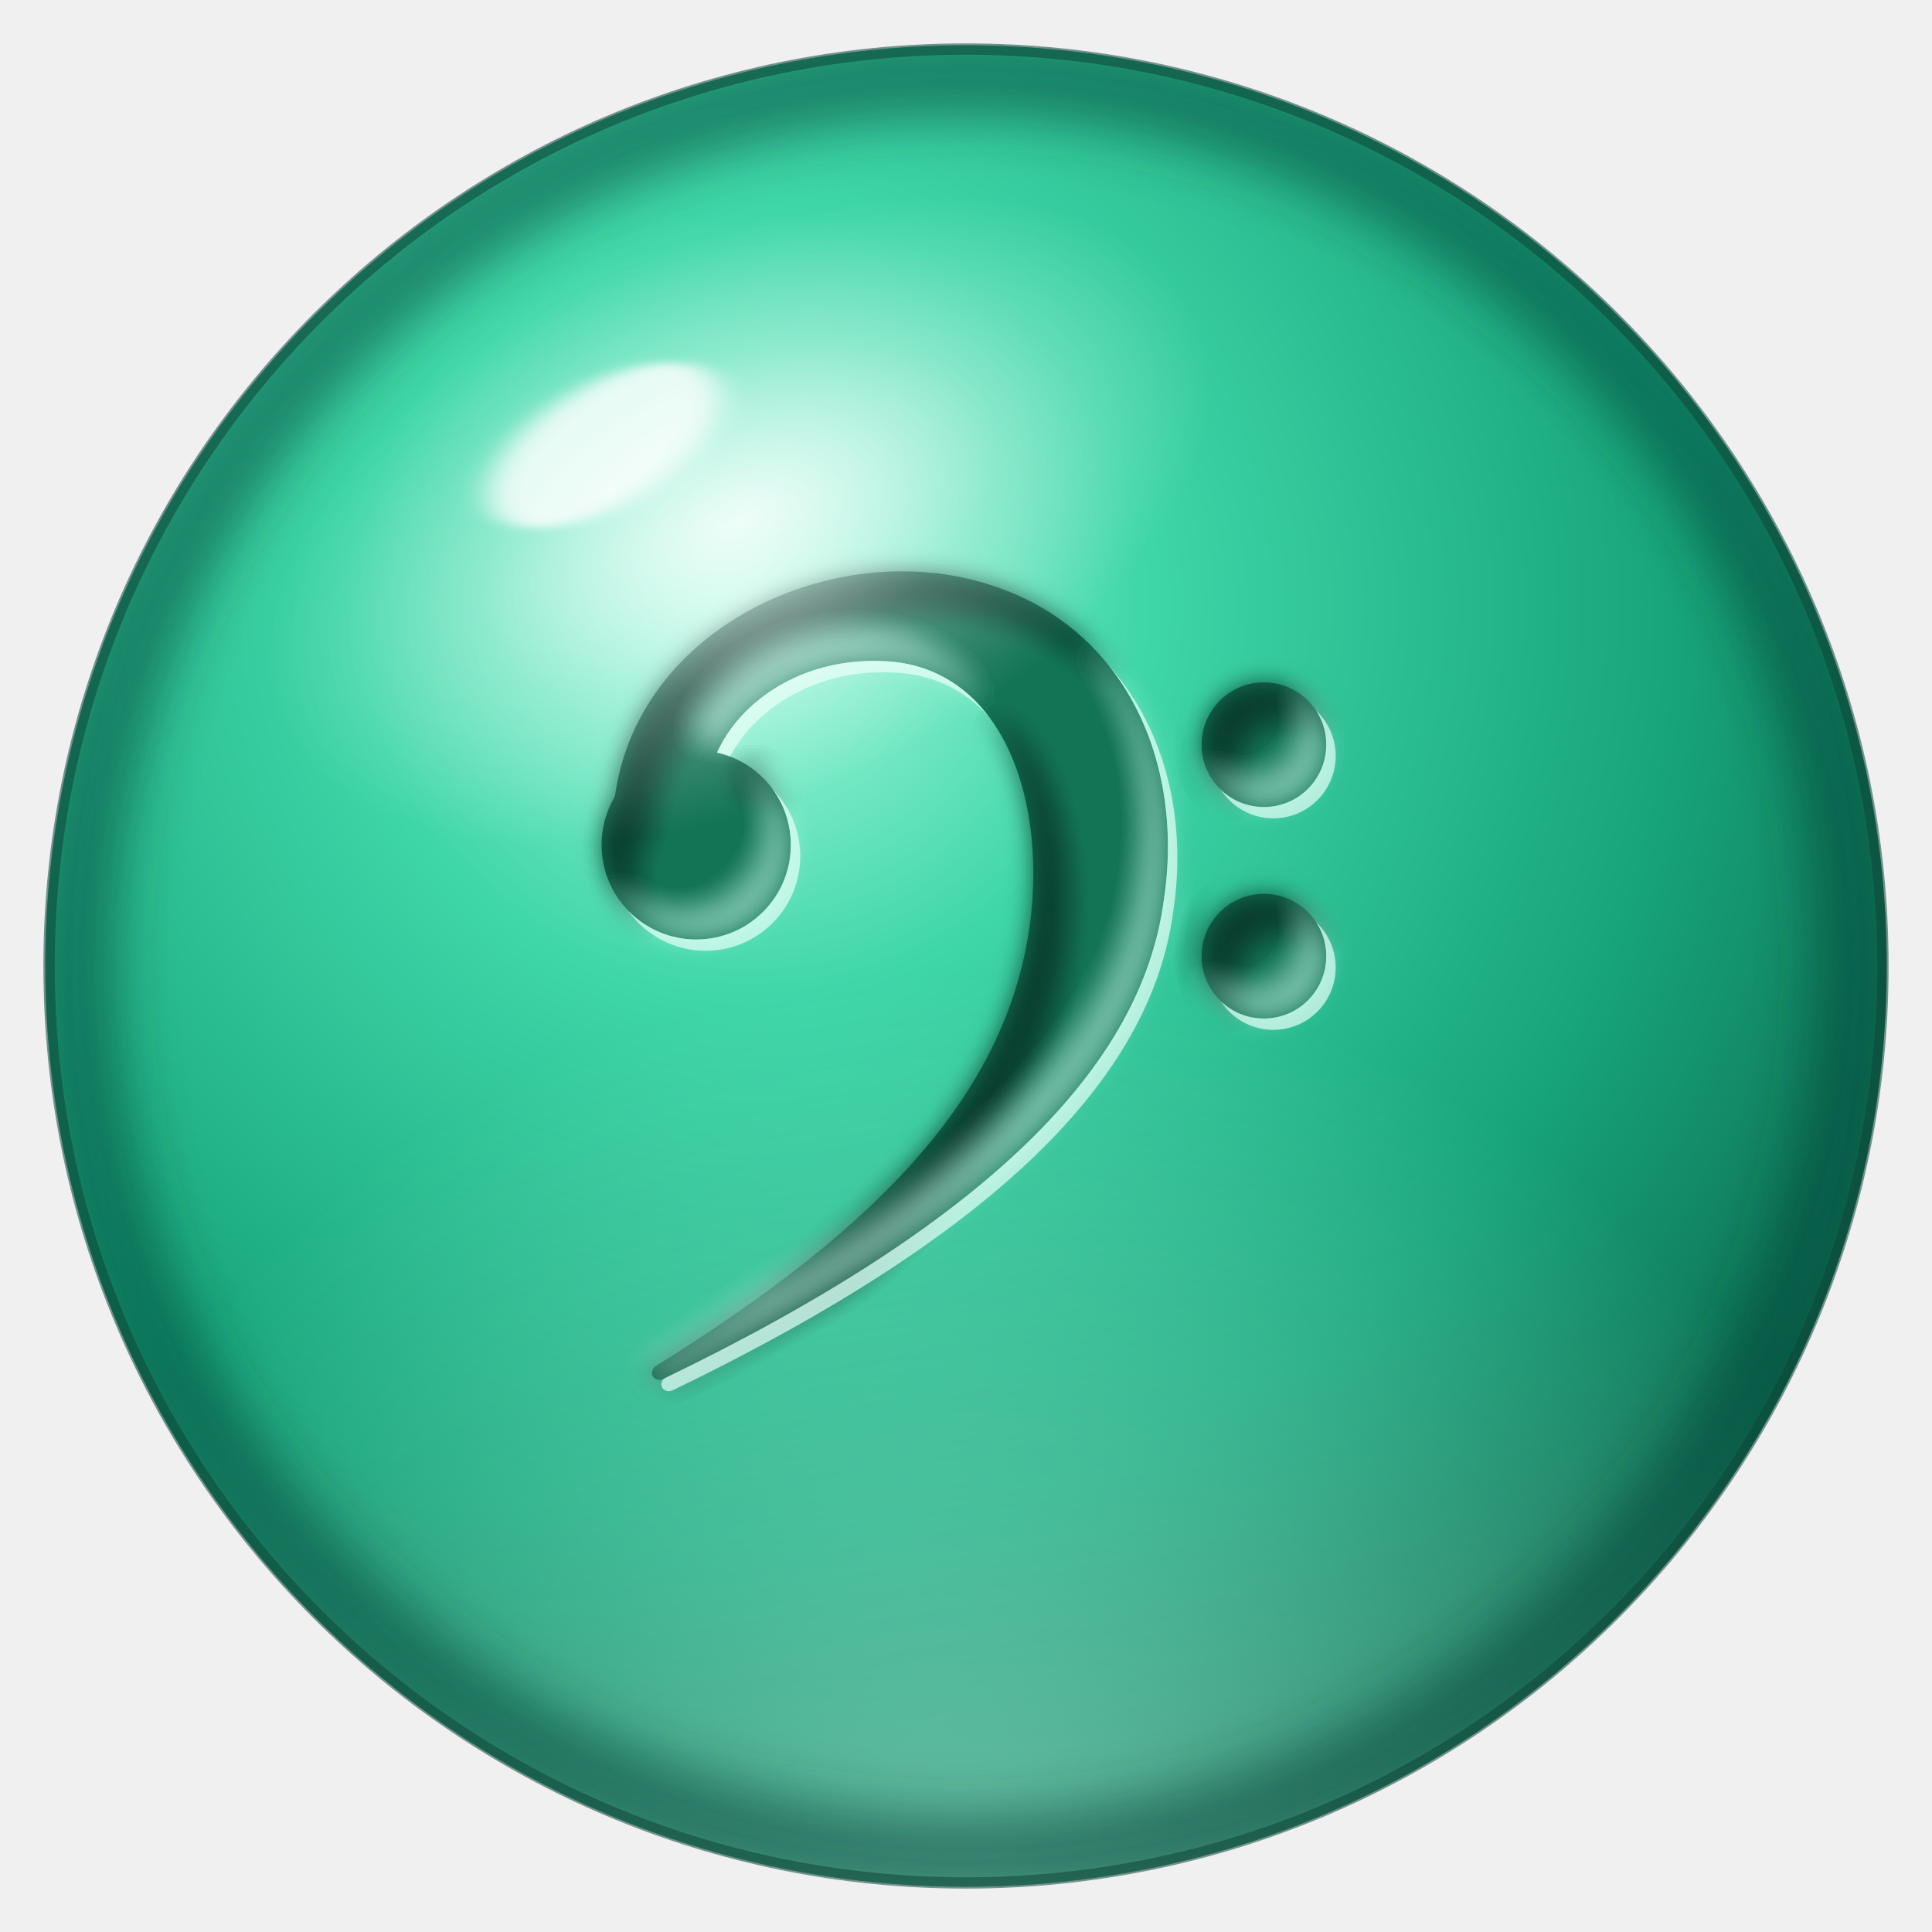
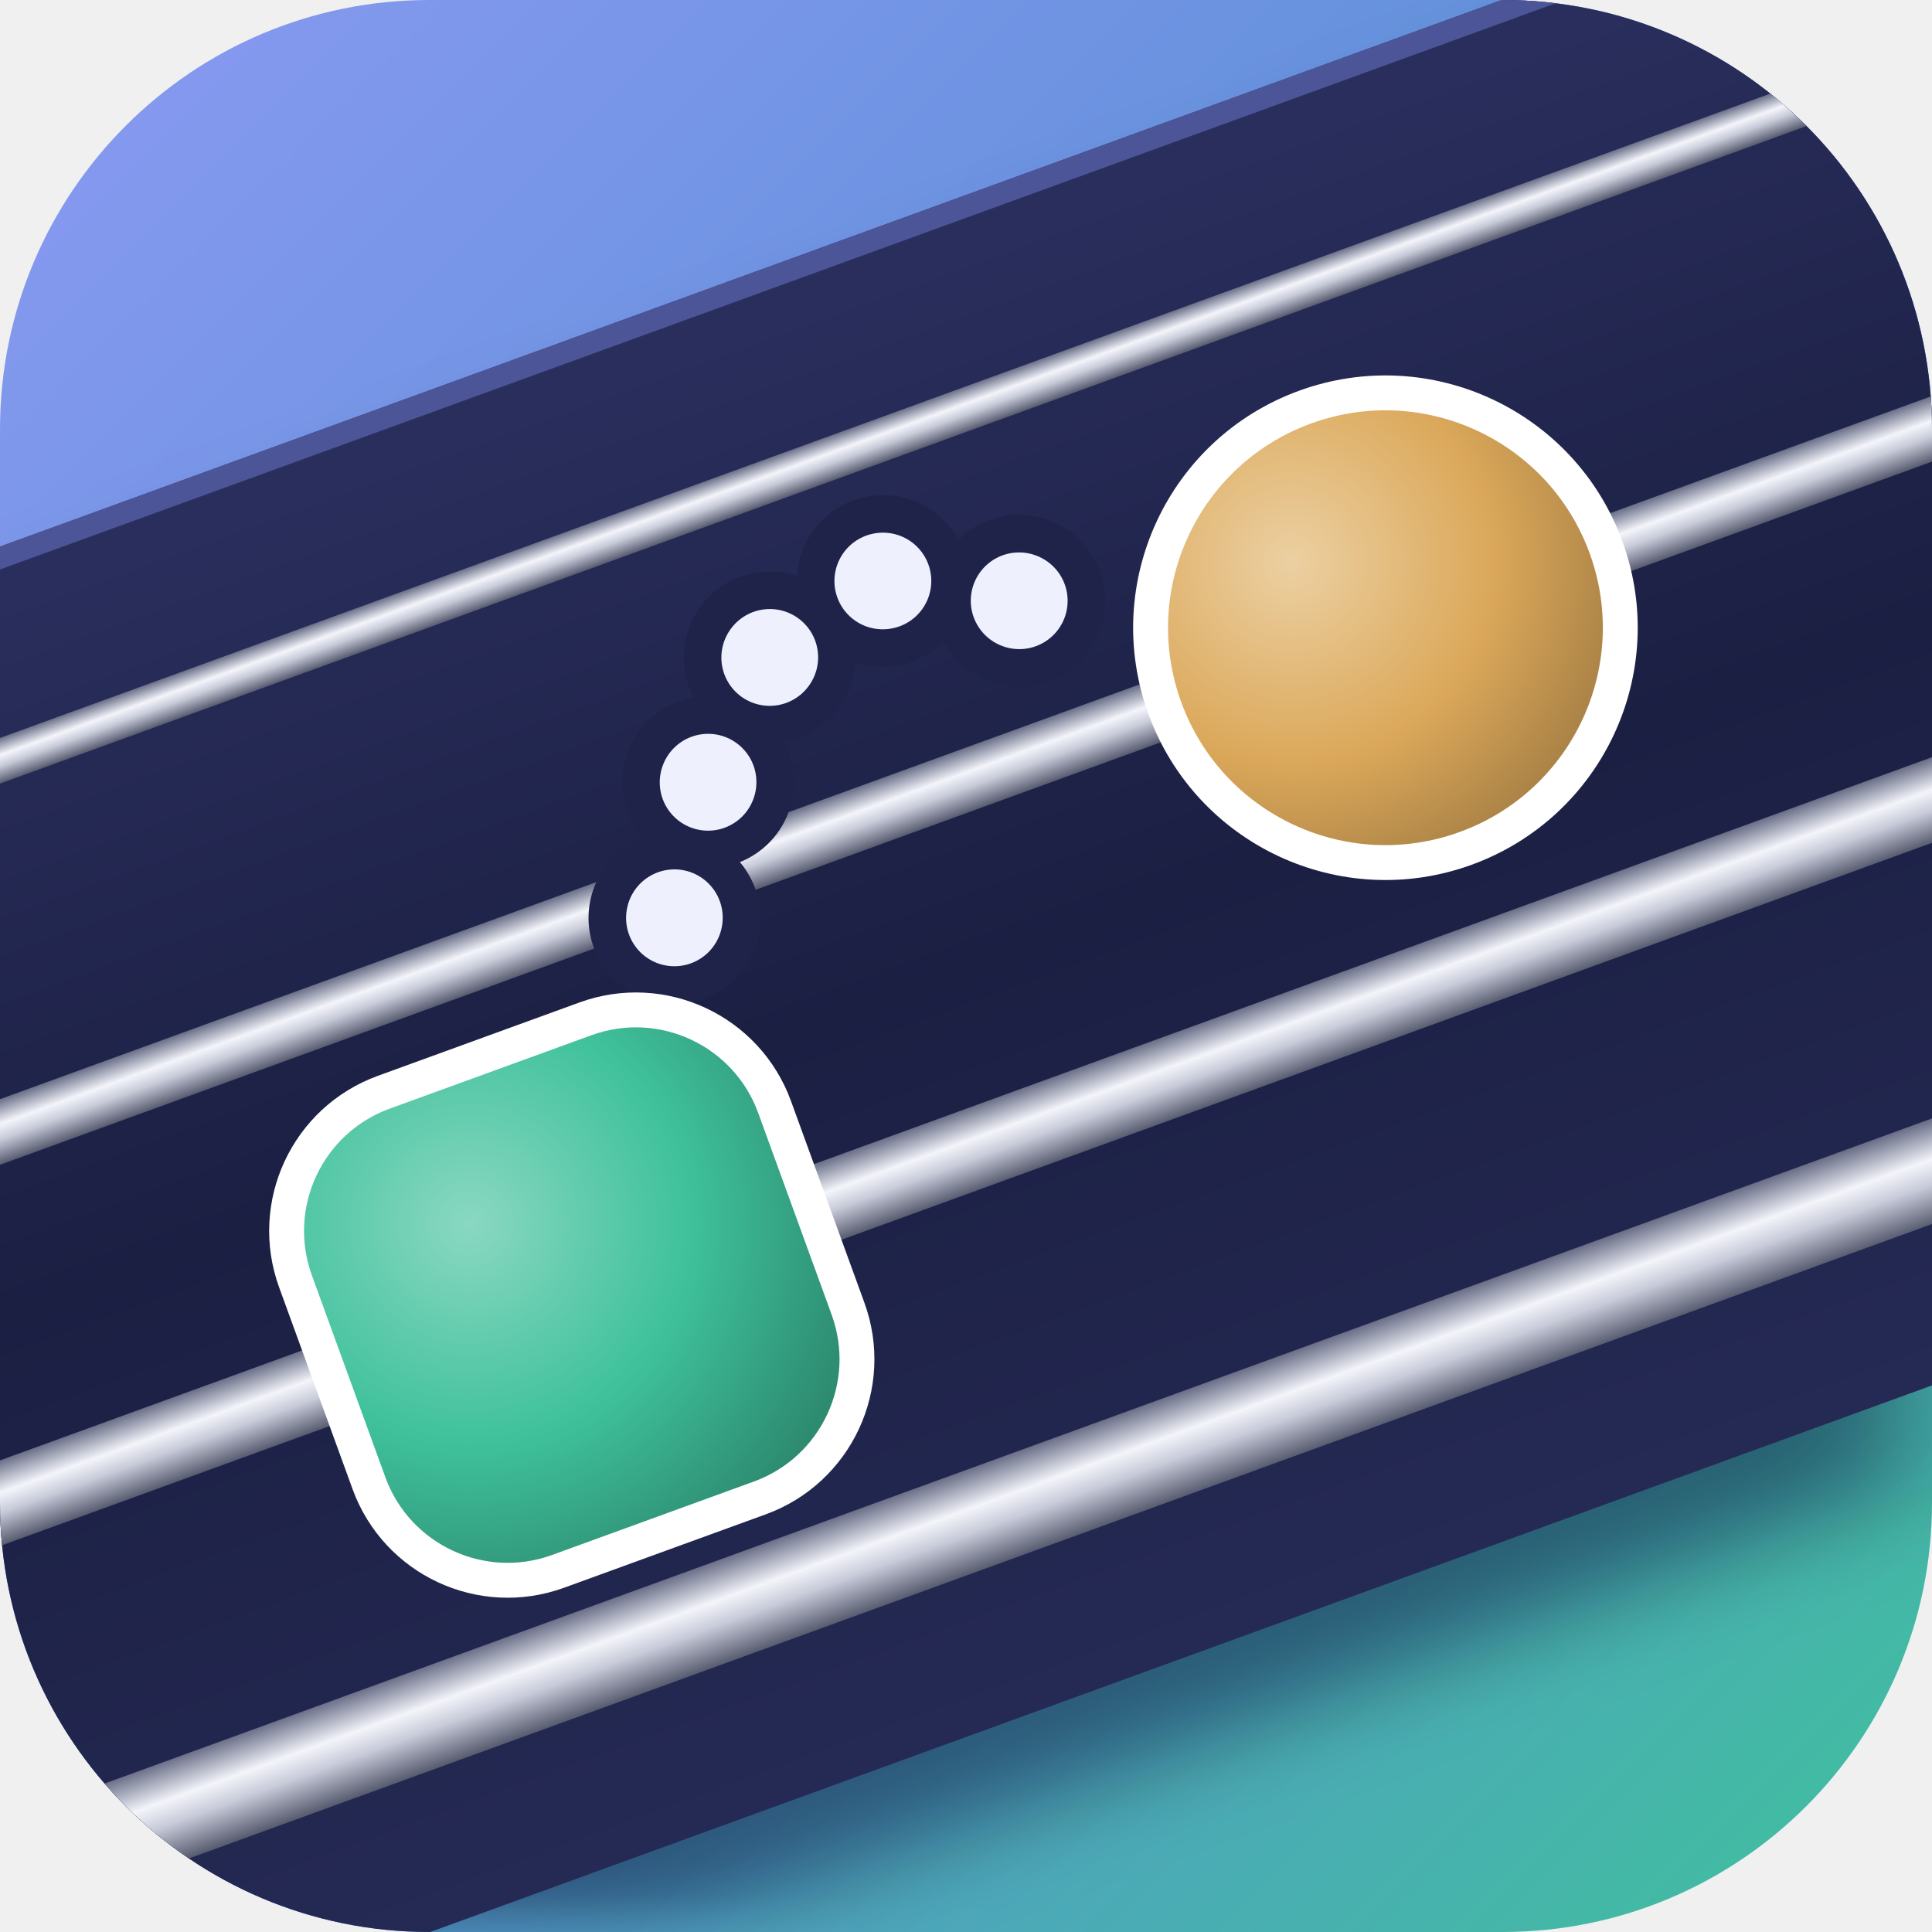
- <svg xmlns="http://www.w3.org/2000/svg" viewBox="0 0 512 512">
+ <svg xmlns="http://www.w3.org/2000/svg" viewBox="18 18 72 72">
  <defs>
-     <radialGradient id="body" cx="0.38" cy="0.3" r="0.78">
-       <stop offset="0" stop-color="#a8f9df" />
-       <stop offset="0.28" stop-color="#3fd6a8" />
-       <stop offset="0.66" stop-color="#17a47b" />
-       <stop offset="1" stop-color="#0b5e47" />
+     <clipPath id="tile">
+       <rect x="18" y="18" width="72" height="72" rx="16" />
+     </clipPath>
+     <linearGradient id="sky" x1="18" y1="18" x2="90" y2="90" gradientUnits="userSpaceOnUse">
+       <stop offset="0" stop-color="#8a9af2" />
+       <stop offset="0.5" stop-color="#5a8fd6" />
+       <stop offset="1" stop-color="#3fc19c" />
+     </linearGradient>
+     <linearGradient id="board" x1="0" y1="27" x2="0" y2="81" gradientUnits="userSpaceOnUse">
+       <stop offset="0" stop-color="#2a2f5e" />
+       <stop offset="0.5" stop-color="#1b1f42" />
+       <stop offset="1" stop-color="#252a55" />
+     </linearGradient>
+     <linearGradient id="str" x1="0" y1="0" x2="0" y2="1">
+       <stop offset="0" stop-color="#6a6f88" />
+       <stop offset="0.38" stop-color="#f4f5fb" />
+       <stop offset="0.62" stop-color="#c7cad8" />
+       <stop offset="1" stop-color="#585c70" />
+     </linearGradient>
+     <radialGradient id="teal" cx="36%" cy="30%" r="78%">
+       <stop offset="0" stop-color="#8ad8c1" />
+       <stop offset="0.55" stop-color="#3fc19c" />
+       <stop offset="1" stop-color="#2d8b70" />
    </radialGradient>
-     <radialGradient id="bounce" cx="0.5" cy="1.05" r="0.55">
-       <stop offset="0" stop-color="#b9ffe9" stop-opacity="0.55" />
-       <stop offset="1" stop-color="#b9ffe9" stop-opacity="0" />
+     <radialGradient id="gold" cx="36%" cy="30%" r="78%">
+       <stop offset="0" stop-color="#ecd0a2" />
+       <stop offset="0.55" stop-color="#dba85a" />
+       <stop offset="1" stop-color="#9e7941" />
    </radialGradient>
-     <radialGradient id="spec" cx="0.5" cy="0.5" r="0.5">
-       <stop offset="0" stop-color="#fff" stop-opacity="0.85" />
-       <stop offset="0.55" stop-color="#fff" stop-opacity="0.28" />
-       <stop offset="1" stop-color="#fff" stop-opacity="0" />
-     </radialGradient>
-     <filter id="soft" x="-20%" y="-20%" width="140%" height="140%">
-       <feGaussianBlur stdDeviation="3" />
+     <filter id="blur" x="-20%" y="-50%" width="140%" height="200%">
+       <feGaussianBlur stdDeviation="2.4" />
    </filter>
-     <filter id="softer" x="-20%" y="-20%" width="140%" height="140%">
-       <feGaussianBlur stdDeviation="7" />
-     </filter>
-     <g id="clef">
-       <circle cx="30" cy="42" r="8.5" />
-       <path d="M22.5 40 C23 24 40 15 54 18 C68 21 74 34 72 47 C70 62 56 76 27 90 C26.2 90.3 25.6 89.4 26.4 88.8 C47 76 58 64 60 49 C61.5 37 57 26 47 25.5 C38 25 31.5 31 31 37 Z" />
-       <circle cx="81" cy="33" r="5.6" />
-       <circle cx="81" cy="52" r="5.6" />
-     </g>
-     <mask id="wallShadow" maskUnits="userSpaceOnUse" x="0" y="0" width="512" height="512">
-       <g filter="url(#soft)">
-         <use href="#placed" fill="#fff" />
-         <use href="#placed" fill="#000" transform="translate(7 8)" />
+     <mask id="gaps" maskUnits="userSpaceOnUse" x="-60" y="-60" width="228" height="228">
+       <rect x="-60" y="-60" width="228" height="228" fill="#fff" />
+       <g fill="#000">
+         <rect x="24.5" y="49" width="23" height="23" rx="7.5" />
+         <circle cx="73" cy="47.5" r="10.75" />
      </g>
+       <path d="M44.4 48.6 Q53.5 33 62.3 43.8" fill="none" stroke="#000" stroke-width="7.4" stroke-linecap="round" stroke-dasharray="0.01 5.2" />
    </mask>
-     <mask id="wallLight" maskUnits="userSpaceOnUse" x="0" y="0" width="512" height="512">
-       <g filter="url(#soft)">
-         <use href="#placed" fill="#fff" />
-         <use href="#placed" fill="#000" transform="translate(-5 -6)" />
-       </g>
-     </mask>
-     <mask id="lip" maskUnits="userSpaceOnUse" x="0" y="0" width="512" height="512">
-       <use href="#placed" fill="#fff" transform="translate(2.5 3)" />
-       <use href="#placed" fill="#000" />
-     </mask>
-     <g id="placed" transform="translate(96 100) scale(2.95)">
-       <use href="#clef" />
-     </g>
-     <clipPath id="dot">
-       <circle cx="256" cy="256" r="244" />
+     <clipPath id="safe">
+       <circle cx="54" cy="54" r="30" />
    </clipPath>
  </defs>
-   <g clip-path="url(#dot)">
-     <circle cx="256" cy="256" r="244" fill="url(#body)" />
-     <circle cx="256" cy="256" r="244" fill="url(#bounce)" />
-     <circle cx="256" cy="256" r="236" fill="none" stroke="#073d2f" stroke-opacity="0.5" stroke-width="22" filter="url(#softer)" />
-     <use href="#placed" fill="#137355" />
-     <rect width="512" height="512" fill="#062b21" fill-opacity="0.75" mask="url(#wallShadow)" />
-     <rect width="512" height="512" fill="#c9ffee" fill-opacity="0.55" mask="url(#wallLight)" />
-     <rect width="512" height="512" fill="#e6fff7" fill-opacity="0.7" mask="url(#lip)" />
-     <ellipse cx="196" cy="138" rx="132" ry="74" transform="rotate(-24 196 138)" fill="url(#spec)" />
-     <ellipse cx="160" cy="118" rx="34" ry="16" transform="rotate(-30 160 118)" fill="#fff" fill-opacity="0.8" filter="url(#soft)" />
+   <g id="art" clip-path="url(#tile)">
+     <g id="bg">
+       <rect width="108" height="108" fill="url(#sky)" />
+     </g>
+     <g id="fg" transform="rotate(-20 54 54)">
+       <rect x="-60" y="30" width="228" height="54" fill="#0b0d22" fill-opacity="0.45" filter="url(#blur)" />
+       <rect x="-60" y="27" width="228" height="54" fill="url(#board)" />
+       <rect x="-60" y="27" width="228" height="0.8" fill="#4d5599" />
+       <g fill="url(#str)">
+         <rect x="-60" y="33.7" width="228" height="1.6" />
+         <rect x="-60" y="46.35" width="228" height="2.3" />
+         <rect x="-60" y="59" width="228" height="3" />
+         <rect x="-60" y="71.65" width="228" height="3.7" />
+       </g>
+       <g fill="none" stroke-linecap="round" stroke-dasharray="0.01 5.2">
+         <path d="M44.4 48.6 Q53.5 33 62.3 43.8" stroke="#1f2349" stroke-width="6.4" />
+         <path d="M44.4 48.6 Q53.5 33 62.3 43.8" stroke="#eef0fd" stroke-width="3.6" />
+       </g>
+       <g stroke="#fff" stroke-width="1.3">
+         <rect x="26.5" y="51" width="19" height="19" rx="5.5" fill="url(#teal)" />
+         <circle cx="73" cy="47.5" r="8.75" fill="url(#gold)" />
+       </g>
+     </g>
  </g>
-   <circle cx="256" cy="256" r="243" fill="none" stroke="#0d4637" stroke-opacity="0.55" stroke-width="3" />
+   <g id="mono" display="none" fill="#000" transform="rotate(-20 54 54)">
+     <g clip-path="url(#safe)">
+       <g mask="url(#gaps)">
+         <rect x="-60" y="33.3" width="228" height="2.4" />
+         <rect x="-60" y="46.2" width="228" height="2.6" />
+         <rect x="-60" y="58.9" width="228" height="3.2" />
+         <rect x="-60" y="71.6" width="228" height="3.8" />
+       </g>
+     </g>
+     <path d="M44.4 48.6 Q53.5 33 62.3 43.8" fill="none" stroke="#000" stroke-width="3.8" stroke-linecap="round" stroke-dasharray="0.01 5.2" />
+     <rect x="26.5" y="51" width="19" height="19" rx="5.5" />
+     <circle cx="73" cy="47.5" r="8.75" />
+   </g>
</svg>
